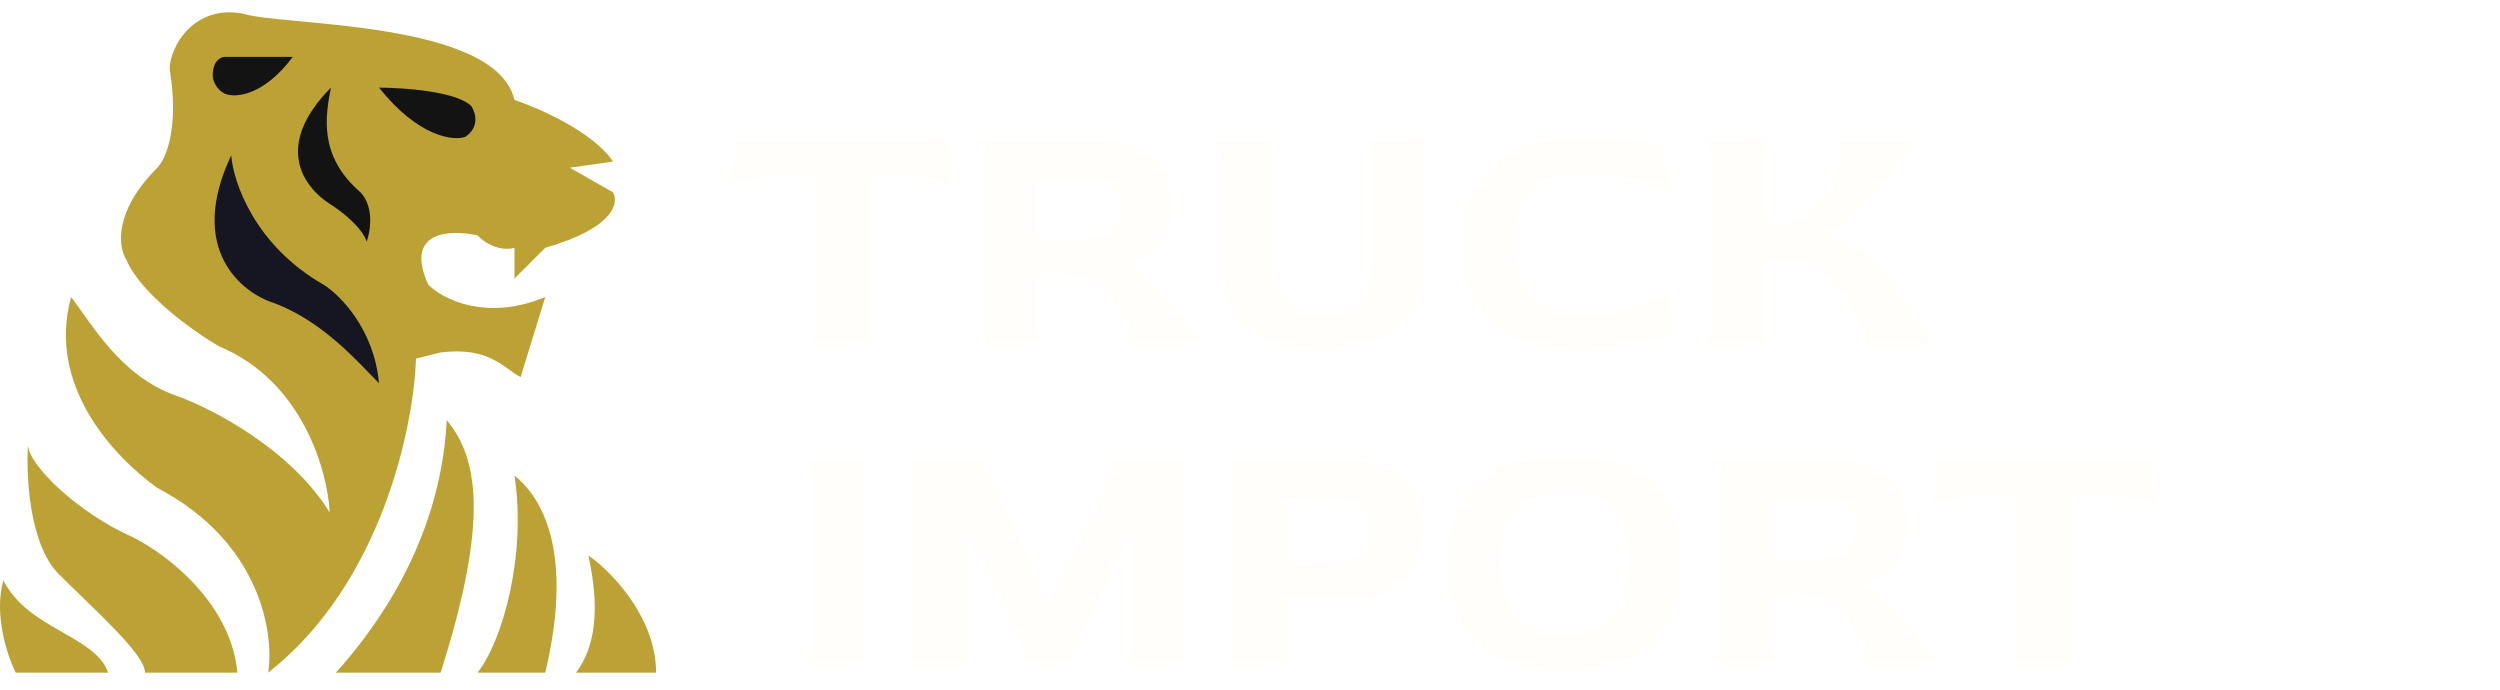
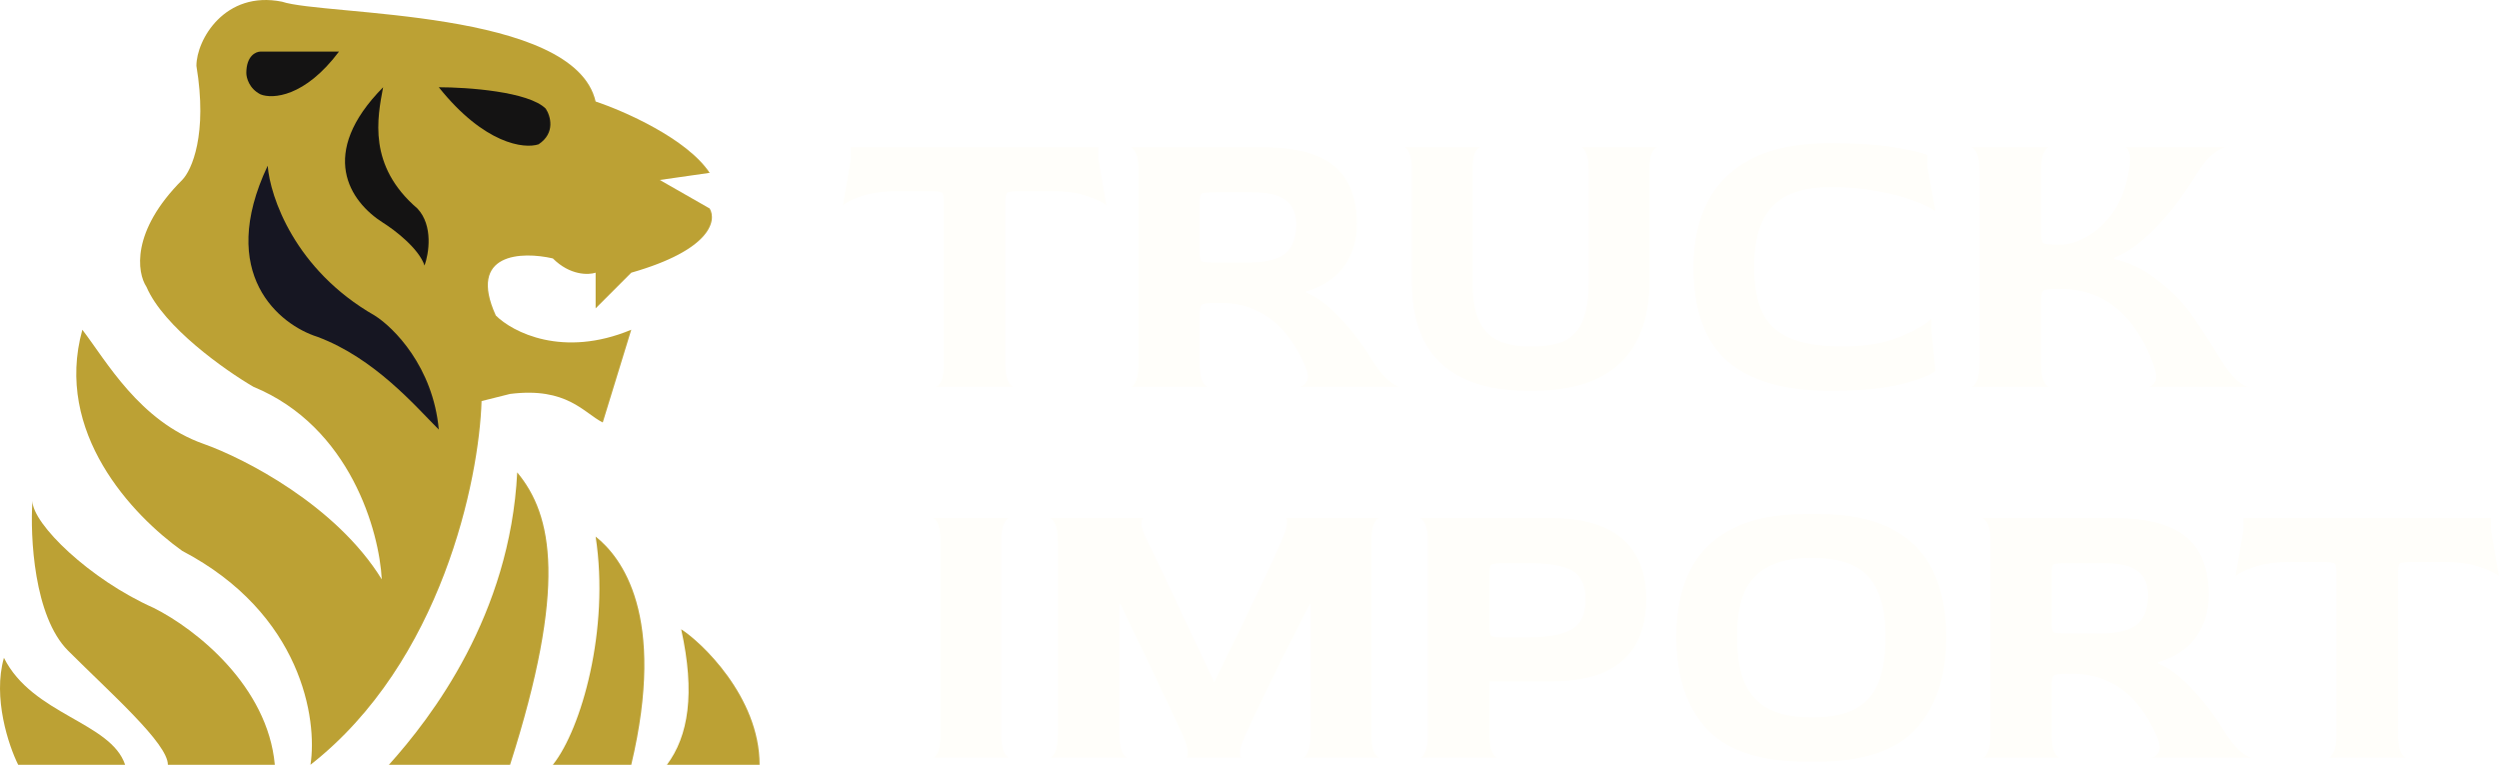
- <svg xmlns="http://www.w3.org/2000/svg" width="203" height="56" viewBox="0 0 203 56" fill="none">
-   <path d="M65.407 54.118C65.538 54.118 65.659 53.997 65.772 53.754C65.902 53.493 65.968 53.054 65.968 52.438V38.998C65.968 38.401 65.902 37.971 65.772 37.71C65.659 37.449 65.538 37.318 65.407 37.318H70.811C70.681 37.318 70.55 37.449 70.419 37.71C70.289 37.953 70.224 38.391 70.224 39.026V52.438C70.224 53.035 70.289 53.465 70.419 53.726C70.55 53.987 70.681 54.118 70.811 54.118H65.407ZM73.611 54.118C73.741 54.118 73.872 53.987 74.003 53.726C74.133 53.465 74.199 53.035 74.199 52.438V38.998C74.199 38.401 74.133 37.981 74.003 37.738C73.872 37.477 73.741 37.337 73.611 37.318H80.219C80.107 37.337 80.051 37.486 80.051 37.766C80.069 38.027 80.228 38.457 80.527 39.054C80.657 39.297 80.844 39.679 81.087 40.202C81.348 40.725 81.637 41.331 81.955 42.022C82.291 42.713 82.636 43.45 82.991 44.234C83.364 45.018 83.737 45.802 84.111 46.586C84.484 47.37 84.829 48.107 85.147 48.798H85.175C85.511 48.107 85.865 47.379 86.239 46.614C86.631 45.83 87.013 45.046 87.387 44.262C87.76 43.478 88.115 42.741 88.451 42.05C88.787 41.341 89.076 40.725 89.319 40.202C89.561 39.661 89.739 39.259 89.851 38.998C90.112 38.401 90.252 37.971 90.271 37.71C90.289 37.449 90.252 37.318 90.159 37.318H96.767C96.636 37.318 96.505 37.449 96.375 37.71C96.244 37.971 96.179 38.41 96.179 39.026V52.438C96.179 53.035 96.244 53.465 96.375 53.726C96.505 53.987 96.636 54.118 96.767 54.118H91.363C91.493 54.118 91.615 53.987 91.727 53.726C91.857 53.465 91.923 53.035 91.923 52.438V43.366H91.867C91.568 43.926 91.251 44.542 90.915 45.214C90.579 45.886 90.233 46.567 89.879 47.258C89.543 47.949 89.216 48.621 88.899 49.274C88.581 49.927 88.292 50.525 88.031 51.066C87.769 51.607 87.555 52.065 87.387 52.438C87.125 53.017 86.985 53.437 86.967 53.698C86.967 53.959 87.013 54.099 87.107 54.118H83.187C83.28 54.099 83.317 53.959 83.299 53.698C83.299 53.437 83.168 53.017 82.907 52.438C82.757 52.102 82.552 51.663 82.291 51.122C82.048 50.581 81.768 49.993 81.451 49.358C81.152 48.705 80.835 48.033 80.499 47.342C80.163 46.633 79.827 45.942 79.491 45.27C79.173 44.579 78.875 43.945 78.595 43.366H78.511V52.438C78.511 53.035 78.576 53.465 78.707 53.726C78.837 53.987 78.968 54.118 79.099 54.118H73.611ZM99.588 54.118C99.719 54.118 99.84 53.987 99.952 53.726C100.082 53.465 100.148 53.035 100.148 52.438V38.998C100.148 38.401 100.082 37.981 99.952 37.738C99.821 37.477 99.691 37.337 99.56 37.318H108.744C110.33 37.318 111.609 37.551 112.58 38.018C113.569 38.466 114.297 39.119 114.764 39.978C115.23 40.818 115.464 41.826 115.464 43.002C115.464 44.197 115.23 45.233 114.764 46.11C114.297 46.969 113.569 47.631 112.58 48.098C111.609 48.546 110.33 48.77 108.744 48.77H104.46V52.438C104.46 53.035 104.525 53.465 104.656 53.726C104.786 53.987 104.917 54.118 105.048 54.118H99.588ZM105.608 45.69H107.008C108.109 45.69 108.958 45.597 109.556 45.41C110.172 45.223 110.601 44.934 110.844 44.542C111.086 44.15 111.208 43.637 111.208 43.002C111.208 42.386 111.077 41.891 110.816 41.518C110.573 41.145 110.162 40.883 109.584 40.734C109.024 40.566 108.258 40.482 107.288 40.482H105.608C105.029 40.482 104.693 40.519 104.6 40.594C104.506 40.65 104.46 40.865 104.46 41.238V44.906C104.46 45.279 104.506 45.503 104.6 45.578C104.693 45.653 105.029 45.69 105.608 45.69ZM126.673 54.398C123.462 54.398 121.138 53.633 119.701 52.102C118.282 50.553 117.573 48.397 117.573 45.634C117.573 43.861 117.881 42.339 118.497 41.07C119.131 39.782 120.111 38.793 121.437 38.102C122.781 37.393 124.526 37.038 126.673 37.038H127.541C129.65 37.038 131.358 37.383 132.665 38.074C133.99 38.765 134.961 39.754 135.577 41.042C136.193 42.33 136.501 43.861 136.501 45.634C136.501 48.397 135.791 50.553 134.373 52.102C132.954 53.633 130.677 54.398 127.541 54.398H126.673ZM126.953 51.29H127.261C128.399 51.29 129.333 51.103 130.061 50.73C130.807 50.357 131.358 49.759 131.713 48.938C132.067 48.098 132.245 46.997 132.245 45.634C132.245 44.309 132.058 43.245 131.685 42.442C131.33 41.621 130.779 41.033 130.033 40.678C129.305 40.305 128.381 40.118 127.261 40.118H126.953C125.795 40.118 124.834 40.314 124.069 40.706C123.303 41.079 122.734 41.667 122.361 42.47C122.006 43.273 121.829 44.327 121.829 45.634C121.829 46.997 122.015 48.098 122.389 48.938C122.781 49.759 123.35 50.357 124.097 50.73C124.862 51.103 125.814 51.29 126.953 51.29ZM139.045 54.118C139.175 54.118 139.297 53.987 139.409 53.726C139.539 53.465 139.605 53.035 139.605 52.438V38.998C139.605 38.401 139.539 37.981 139.409 37.738C139.278 37.477 139.147 37.337 139.017 37.318H148.201C149.843 37.318 151.15 37.523 152.121 37.934C153.11 38.345 153.819 38.951 154.249 39.754C154.697 40.538 154.921 41.518 154.921 42.694C154.921 43.534 154.762 44.281 154.445 44.934C154.146 45.587 153.726 46.119 153.185 46.53C152.643 46.941 152.037 47.239 151.365 47.426V47.51C152.111 47.809 152.895 48.397 153.717 49.274C154.538 50.133 155.275 51.094 155.929 52.158C156.358 52.849 156.75 53.343 157.105 53.642C157.459 53.941 157.73 54.099 157.917 54.118H150.861C151.085 54.099 151.262 53.978 151.393 53.754C151.542 53.511 151.495 53.119 151.253 52.578C150.861 51.682 150.385 50.907 149.825 50.254C149.265 49.601 148.611 49.106 147.865 48.77C147.137 48.415 146.297 48.238 145.345 48.238H145.037C144.458 48.238 144.122 48.285 144.029 48.378C143.935 48.471 143.889 48.705 143.889 49.078V52.438C143.889 53.035 143.954 53.465 144.085 53.726C144.215 53.987 144.346 54.118 144.477 54.118H139.045ZM145.037 45.41H147.333C148.509 45.41 149.358 45.205 149.881 44.794C150.403 44.365 150.665 43.665 150.665 42.694C150.665 42.265 150.571 41.882 150.385 41.546C150.198 41.21 149.881 40.949 149.433 40.762C149.003 40.575 148.397 40.482 147.613 40.482H145.037C144.458 40.482 144.122 40.51 144.029 40.566C143.935 40.622 143.889 40.837 143.889 41.21V44.654C143.889 45.027 143.935 45.251 144.029 45.326C144.122 45.382 144.458 45.41 145.037 45.41ZM163.287 54.118C163.418 54.118 163.549 53.987 163.679 53.726C163.81 53.465 163.875 53.035 163.875 52.438V41.238C163.875 40.827 163.829 40.585 163.735 40.51C163.642 40.435 163.315 40.398 162.755 40.398H160.711C159.629 40.398 158.751 40.519 158.079 40.762C157.426 40.986 156.997 41.201 156.791 41.406L157.351 38.158V37.318H174.711V38.158L175.271 41.406C175.066 41.201 174.627 40.986 173.955 40.762C173.302 40.519 172.434 40.398 171.351 40.398H169.335C168.757 40.398 168.421 40.435 168.327 40.51C168.234 40.585 168.187 40.827 168.187 41.238V52.438C168.187 53.035 168.253 53.465 168.383 53.726C168.514 53.987 168.645 54.118 168.775 54.118H163.287Z" fill="#FFFEFA" />
-   <path d="M65.614 28.118C65.744 28.118 65.875 27.987 66.006 27.726C66.136 27.465 66.202 27.035 66.202 26.438V15.238C66.202 14.827 66.155 14.585 66.062 14.51C65.968 14.435 65.642 14.398 65.082 14.398H63.038C61.955 14.398 61.078 14.519 60.406 14.762C59.752 14.986 59.323 15.201 59.118 15.406L59.678 12.158V11.318H77.038V12.158L77.598 15.406C77.392 15.201 76.954 14.986 76.282 14.762C75.628 14.519 74.76 14.398 73.678 14.398H71.662C71.083 14.398 70.747 14.435 70.654 14.51C70.56 14.585 70.514 14.827 70.514 15.238V26.438C70.514 27.035 70.579 27.465 70.71 27.726C70.84 27.987 70.971 28.118 71.102 28.118H65.614ZM79.297 28.118C79.427 28.118 79.549 27.987 79.661 27.726C79.791 27.465 79.857 27.035 79.857 26.438V12.998C79.857 12.401 79.791 11.981 79.661 11.738C79.53 11.477 79.4 11.337 79.269 11.318H88.453C90.096 11.318 91.402 11.523 92.373 11.934C93.362 12.345 94.072 12.951 94.501 13.754C94.949 14.538 95.173 15.518 95.173 16.694C95.173 17.534 95.014 18.281 94.697 18.934C94.398 19.587 93.978 20.119 93.437 20.53C92.895 20.941 92.289 21.239 91.617 21.426V21.51C92.364 21.809 93.147 22.397 93.969 23.274C94.79 24.133 95.528 25.094 96.181 26.158C96.61 26.849 97.002 27.343 97.357 27.642C97.712 27.941 97.982 28.099 98.169 28.118H91.113C91.337 28.099 91.514 27.978 91.645 27.754C91.794 27.511 91.748 27.119 91.505 26.578C91.113 25.682 90.637 24.907 90.077 24.254C89.517 23.601 88.864 23.106 88.117 22.77C87.389 22.415 86.549 22.238 85.597 22.238H85.289C84.71 22.238 84.374 22.285 84.281 22.378C84.188 22.471 84.141 22.705 84.141 23.078V26.438C84.141 27.035 84.206 27.465 84.337 27.726C84.468 27.987 84.598 28.118 84.729 28.118H79.297ZM85.289 19.41H87.585C88.761 19.41 89.61 19.205 90.133 18.794C90.656 18.365 90.917 17.665 90.917 16.694C90.917 16.265 90.823 15.882 90.637 15.546C90.45 15.21 90.133 14.949 89.685 14.762C89.255 14.575 88.649 14.482 87.865 14.482H85.289C84.71 14.482 84.374 14.51 84.281 14.566C84.188 14.622 84.141 14.837 84.141 15.21V18.654C84.141 19.027 84.188 19.251 84.281 19.326C84.374 19.382 84.71 19.41 85.289 19.41ZM107.228 28.398C105.343 28.398 103.793 28.099 102.58 27.502C101.367 26.905 100.471 26.046 99.892 24.926C99.314 23.787 99.024 22.434 99.024 20.866V12.97C99.024 12.373 98.959 11.953 98.828 11.71C98.716 11.449 98.595 11.318 98.464 11.318H103.84C103.709 11.337 103.579 11.467 103.448 11.71C103.336 11.953 103.28 12.373 103.28 12.97V20.81C103.28 22.005 103.448 22.929 103.784 23.582C104.12 24.235 104.587 24.683 105.184 24.926C105.781 25.169 106.472 25.29 107.256 25.29H107.564C108.18 25.29 108.721 25.225 109.188 25.094C109.673 24.963 110.075 24.739 110.392 24.422C110.728 24.105 110.98 23.657 111.148 23.078C111.335 22.481 111.428 21.725 111.428 20.81V12.97C111.428 12.373 111.363 11.953 111.232 11.71C111.12 11.449 110.999 11.318 110.868 11.318H116.244C116.113 11.337 115.983 11.477 115.852 11.738C115.74 11.981 115.684 12.401 115.684 12.998V20.866C115.684 22.434 115.385 23.787 114.788 24.926C114.209 26.046 113.313 26.905 112.1 27.502C110.905 28.099 109.375 28.398 107.508 28.398H107.228ZM128.378 28.398C125.167 28.398 122.759 27.707 121.154 26.326C119.567 24.926 118.774 22.723 118.774 19.718C118.774 17.982 119.101 16.47 119.754 15.182C120.407 13.875 121.443 12.858 122.862 12.13C124.281 11.402 126.119 11.038 128.378 11.038C130.151 11.038 131.626 11.131 132.802 11.318C133.978 11.505 134.771 11.691 135.182 11.878V12.718L135.742 15.798C135.387 15.555 134.855 15.303 134.146 15.042C133.455 14.781 132.625 14.566 131.654 14.398C130.683 14.211 129.61 14.118 128.434 14.118C127.146 14.118 126.101 14.323 125.298 14.734C124.514 15.145 123.935 15.77 123.562 16.61C123.207 17.431 123.03 18.467 123.03 19.718C123.03 20.969 123.207 22.005 123.562 22.826C123.935 23.647 124.57 24.263 125.466 24.674C126.381 25.085 127.641 25.29 129.246 25.29C130.851 25.29 132.186 25.066 133.25 24.618C134.333 24.17 135.07 23.741 135.462 23.33V24.17L135.742 26.998C135.425 27.297 134.65 27.605 133.418 27.922C132.205 28.239 130.525 28.398 128.378 28.398ZM138.249 28.118C138.38 28.118 138.511 27.987 138.641 27.726C138.772 27.465 138.837 27.035 138.837 26.438V12.998C138.837 12.401 138.772 11.981 138.641 11.738C138.511 11.477 138.38 11.337 138.249 11.318H143.737C143.607 11.318 143.476 11.449 143.345 11.71C143.215 11.971 143.149 12.41 143.149 13.026V17.31C143.149 17.721 143.205 17.963 143.317 18.038C143.429 18.113 143.756 18.15 144.297 18.15H144.577C145.119 18.15 145.716 17.963 146.369 17.59C147.041 17.217 147.648 16.657 148.189 15.91C148.731 15.145 149.104 14.183 149.309 13.026C149.421 12.41 149.431 11.971 149.337 11.71C149.263 11.449 149.16 11.318 149.029 11.318H156.169C155.983 11.318 155.703 11.449 155.329 11.71C154.956 11.971 154.573 12.41 154.181 13.026C153.696 13.791 153.267 14.435 152.893 14.958C152.52 15.462 152.165 15.901 151.829 16.274C151.512 16.647 151.157 17.021 150.765 17.394C150.261 17.861 149.795 18.234 149.365 18.514C148.955 18.775 148.591 18.962 148.273 19.074V19.158C148.721 19.251 149.216 19.419 149.757 19.662C150.299 19.905 150.915 20.306 151.605 20.866C152.539 21.613 153.295 22.425 153.873 23.302C154.471 24.161 155.087 25.113 155.721 26.158C156.151 26.849 156.543 27.353 156.897 27.67C157.252 27.969 157.523 28.118 157.709 28.118H150.653C150.859 28.118 151.027 27.997 151.157 27.754C151.288 27.511 151.251 27.119 151.045 26.578C150.747 25.738 150.383 24.991 149.953 24.338C149.524 23.666 149.039 23.106 148.497 22.658C147.956 22.191 147.359 21.846 146.705 21.622C146.052 21.379 145.352 21.258 144.605 21.258H144.297C143.719 21.258 143.383 21.305 143.289 21.398C143.196 21.473 143.149 21.734 143.149 22.182V26.438C143.149 27.035 143.215 27.465 143.345 27.726C143.476 27.987 143.607 28.118 143.737 28.118H138.249Z" fill="#FFFEFA" />
-   <path d="M4.775 46.618C2.375 44.218 2.108 38.618 2.275 36.118C2.275 37.718 6.275 41.618 10.775 43.618C13.775 45.118 18.775 49.118 19.275 54.618H11.775C11.775 53.118 7.775 49.618 4.775 46.618Z" fill="#BCA134" />
-   <path d="M1.275 54.618H8.775C7.775 51.618 2.275 51.118 0.275 47.118C-0.525 49.918 0.608 53.285 1.275 54.618Z" fill="#BCA134" />
-   <path d="M12.775 39.618C21.175 44.018 22.275 51.451 21.775 54.618C30.975 47.418 33.608 34.618 33.775 29.118L35.775 28.618C39.775 28.118 40.942 29.951 42.275 30.618L44.275 24.118C39.475 26.118 35.942 24.285 34.775 23.118C32.775 18.718 36.608 18.618 38.775 19.118C39.975 20.318 41.275 20.285 41.775 20.118V22.618L44.275 20.118C49.875 18.518 50.275 16.451 49.775 15.618L46.275 13.618L49.775 13.118C48.175 10.718 43.775 8.784 41.775 8.118C40.275 1.618 22.775 2.118 19.775 1.118C15.775 0.318 13.775 3.785 13.775 5.618C14.575 10.418 13.442 12.951 12.775 13.618C9.175 17.218 9.608 20.118 10.275 21.118C11.475 23.918 15.775 26.951 17.775 28.118C24.575 30.918 26.608 38.285 26.775 41.618C23.575 36.418 17.108 33.118 14.275 32.118C9.775 30.53 7.442 26.285 5.775 24.118C3.775 31.318 9.275 37.118 12.775 39.618Z" fill="#BCA134" />
-   <path d="M36.275 34.118C35.775 44.118 30.275 51.285 27.275 54.618H35.775C39.775 42.118 38.775 37.118 36.275 34.118Z" fill="#BCA134" />
-   <path d="M41.775 38.618C42.775 45.118 40.775 52.118 38.775 54.618H44.275C46.775 44.118 43.572 40.04 41.775 38.618Z" fill="#BCA134" />
-   <path d="M47.775 45.118C48.775 49.618 48.275 52.618 46.775 54.618H53.275C53.275 49.818 49.108 45.951 47.775 45.118Z" fill="#BCA134" />
-   <path d="M38.275 8.618C37.075 7.418 32.775 7.118 30.775 7.118C33.975 11.118 36.775 11.451 37.775 11.118C38.975 10.318 38.608 9.118 38.275 8.618Z" fill="#141313" />
-   <path d="M26.275 23.118C20.675 19.918 18.942 14.785 18.775 12.618C15.175 20.218 19.608 23.785 22.275 24.618C26.275 26.118 29.109 29.451 30.775 31.118C30.375 26.718 27.609 23.951 26.275 23.118Z" fill="#161622" />
-   <path d="M29.275 15.618C25.775 12.618 26.469 9.254 26.869 7.118C22.275 11.768 24.509 15.123 26.869 16.618C27.671 17.118 29.375 18.418 29.775 19.618C30.077 18.785 30.399 16.818 29.275 15.618Z" fill="#141313" />
-   <path d="M18.275 4.618H23.775C21.375 7.818 19.108 7.951 18.275 7.618C17.475 7.218 17.275 6.451 17.275 6.118C17.275 4.918 17.942 4.618 18.275 4.618Z" fill="#141313" />
+ <svg xmlns="http://www.w3.org/2000/svg" width="145" height="45" viewBox="0 0 145 45" fill="none">
+   <path d="M54.111 43.944C54.219 43.944 54.319 43.843 54.412 43.643C54.52 43.426 54.574 43.064 54.574 42.554V31.435C54.574 30.941 54.52 30.586 54.412 30.37C54.319 30.154 54.219 30.045 54.111 30.045H58.582C58.474 30.045 58.365 30.154 58.257 30.37C58.149 30.57 58.095 30.933 58.095 31.458V42.554C58.095 43.048 58.149 43.403 58.257 43.62C58.365 43.836 58.474 43.944 58.582 43.944H54.111ZM60.897 43.944C61.005 43.944 61.114 43.836 61.222 43.62C61.33 43.403 61.384 43.048 61.384 42.554V31.435C61.384 30.941 61.33 30.594 61.222 30.393C61.114 30.177 61.005 30.061 60.897 30.045H66.364C66.271 30.061 66.225 30.184 66.225 30.416C66.24 30.632 66.372 30.987 66.619 31.482C66.727 31.682 66.881 31.999 67.082 32.431C67.298 32.864 67.538 33.366 67.8 33.937C68.078 34.508 68.364 35.118 68.657 35.767C68.966 36.416 69.275 37.064 69.584 37.713C69.893 38.361 70.178 38.971 70.441 39.543H70.464C70.742 38.971 71.035 38.369 71.344 37.736C71.669 37.087 71.985 36.439 72.294 35.79C72.603 35.142 72.896 34.532 73.174 33.96C73.452 33.373 73.692 32.864 73.892 32.431C74.093 31.983 74.24 31.651 74.332 31.435C74.549 30.941 74.665 30.586 74.68 30.37C74.695 30.154 74.665 30.045 74.587 30.045H80.054C79.946 30.045 79.838 30.154 79.73 30.37C79.622 30.586 79.568 30.949 79.568 31.458V42.554C79.568 43.048 79.622 43.403 79.73 43.62C79.838 43.836 79.946 43.944 80.054 43.944H75.583C75.692 43.944 75.792 43.836 75.885 43.62C75.993 43.403 76.047 43.048 76.047 42.554V35.049H76C75.753 35.512 75.491 36.022 75.213 36.578C74.935 37.134 74.649 37.697 74.356 38.269C74.078 38.84 73.808 39.396 73.545 39.937C73.282 40.477 73.043 40.971 72.827 41.419C72.611 41.867 72.433 42.245 72.294 42.554C72.078 43.033 71.962 43.38 71.947 43.596C71.947 43.813 71.985 43.928 72.062 43.944H68.819C68.897 43.928 68.927 43.813 68.912 43.596C68.912 43.38 68.804 43.033 68.588 42.554C68.464 42.276 68.294 41.913 68.078 41.465C67.877 41.017 67.646 40.531 67.383 40.006C67.136 39.465 66.874 38.91 66.596 38.338C66.318 37.751 66.04 37.18 65.762 36.624C65.499 36.053 65.252 35.528 65.02 35.049H64.951V42.554C64.951 43.048 65.005 43.403 65.113 43.62C65.221 43.836 65.329 43.944 65.438 43.944H60.897ZM82.388 43.944C82.496 43.944 82.597 43.836 82.689 43.62C82.797 43.403 82.852 43.048 82.852 42.554V31.435C82.852 30.941 82.797 30.594 82.689 30.393C82.581 30.177 82.473 30.061 82.365 30.045H89.963C91.275 30.045 92.333 30.238 93.136 30.625C93.954 30.995 94.557 31.536 94.943 32.246C95.329 32.941 95.522 33.775 95.522 34.748C95.522 35.736 95.329 36.593 94.943 37.319C94.557 38.029 93.954 38.578 93.136 38.964C92.333 39.334 91.275 39.52 89.963 39.52H86.419V42.554C86.419 43.048 86.472 43.403 86.581 43.62C86.689 43.836 86.797 43.944 86.905 43.944H82.388ZM87.368 36.971H88.527C89.438 36.971 90.14 36.894 90.635 36.74C91.144 36.585 91.499 36.346 91.7 36.022C91.9 35.697 92.001 35.273 92.001 34.748C92.001 34.238 91.893 33.829 91.677 33.52C91.476 33.211 91.136 32.995 90.658 32.871C90.195 32.732 89.561 32.663 88.758 32.663H87.368C86.889 32.663 86.612 32.694 86.535 32.756C86.457 32.802 86.419 32.98 86.419 33.288V36.323C86.419 36.632 86.457 36.817 86.535 36.879C86.612 36.941 86.889 36.971 87.368 36.971ZM104.795 44.175C102.139 44.175 100.216 43.542 99.028 42.276C97.854 40.994 97.267 39.211 97.267 36.925C97.267 35.458 97.522 34.2 98.031 33.149C98.556 32.084 99.367 31.265 100.464 30.694C101.576 30.107 103.019 29.814 104.795 29.814H105.513C107.258 29.814 108.671 30.099 109.752 30.671C110.849 31.242 111.652 32.061 112.162 33.126C112.671 34.192 112.926 35.458 112.926 36.925C112.926 39.211 112.339 40.994 111.165 42.276C109.992 43.542 108.108 44.175 105.513 44.175H104.795ZM105.027 41.604H105.282C106.223 41.604 106.996 41.45 107.598 41.141C108.215 40.832 108.671 40.338 108.965 39.658C109.258 38.964 109.405 38.053 109.405 36.925C109.405 35.829 109.25 34.949 108.942 34.284C108.648 33.605 108.192 33.118 107.575 32.825C106.973 32.516 106.208 32.362 105.282 32.362H105.027C104.069 32.362 103.274 32.524 102.641 32.848C102.007 33.157 101.537 33.644 101.228 34.308C100.934 34.972 100.788 35.844 100.788 36.925C100.788 38.053 100.942 38.964 101.251 39.658C101.576 40.338 102.046 40.832 102.664 41.141C103.297 41.45 104.085 41.604 105.027 41.604ZM115.031 43.944C115.138 43.944 115.239 43.836 115.332 43.62C115.439 43.403 115.494 43.048 115.494 42.554V31.435C115.494 30.941 115.439 30.594 115.332 30.393C115.223 30.177 115.115 30.061 115.007 30.045H122.605C123.964 30.045 125.045 30.215 125.848 30.555C126.666 30.895 127.253 31.397 127.609 32.061C127.979 32.709 128.165 33.52 128.165 34.493C128.165 35.188 128.033 35.806 127.771 36.346C127.523 36.886 127.176 37.327 126.728 37.666C126.28 38.006 125.779 38.253 125.223 38.408V38.477C125.84 38.724 126.489 39.211 127.169 39.937C127.848 40.647 128.457 41.442 128.999 42.322C129.353 42.894 129.678 43.303 129.971 43.55C130.264 43.797 130.488 43.928 130.643 43.944H124.806C124.991 43.928 125.138 43.828 125.246 43.643C125.369 43.442 125.33 43.118 125.13 42.67C124.806 41.929 124.412 41.288 123.949 40.747C123.485 40.207 122.944 39.797 122.327 39.52C121.725 39.226 121.03 39.079 120.242 39.079H119.988C119.509 39.079 119.231 39.118 119.154 39.195C119.076 39.272 119.038 39.465 119.038 39.774V42.554C119.038 43.048 119.092 43.403 119.2 43.62C119.308 43.836 119.416 43.944 119.524 43.944H115.031ZM119.988 36.74H121.887C122.86 36.74 123.562 36.57 123.995 36.23C124.427 35.875 124.644 35.296 124.644 34.493C124.644 34.138 124.566 33.821 124.412 33.543C124.257 33.265 123.995 33.049 123.624 32.895C123.269 32.74 122.767 32.663 122.119 32.663H119.988C119.509 32.663 119.231 32.686 119.154 32.732C119.076 32.779 119.038 32.956 119.038 33.265V36.114C119.038 36.423 119.076 36.608 119.154 36.67C119.231 36.717 119.509 36.74 119.988 36.74ZM135.086 43.944C135.194 43.944 135.302 43.836 135.41 43.62C135.518 43.403 135.572 43.048 135.572 42.554V33.288C135.572 32.949 135.534 32.748 135.456 32.686C135.379 32.624 135.109 32.593 134.646 32.593H132.955C132.059 32.593 131.333 32.694 130.777 32.895C130.237 33.08 129.882 33.258 129.712 33.427L130.175 30.74V30.045H144.537V30.74L145 33.427C144.83 33.258 144.467 33.08 143.911 32.895C143.371 32.694 142.653 32.593 141.757 32.593H140.089C139.611 32.593 139.333 32.624 139.255 32.686C139.178 32.748 139.139 32.949 139.139 33.288V42.554C139.139 43.048 139.194 43.403 139.302 43.62C139.41 43.836 139.518 43.944 139.626 43.944H135.086Z" fill="#FFFEFA" />
+   <path d="M54.282 22.434C54.39 22.434 54.498 22.326 54.606 22.11C54.714 21.894 54.768 21.539 54.768 21.044V11.779C54.768 11.439 54.729 11.238 54.652 11.177C54.575 11.115 54.305 11.084 53.841 11.084H52.15C51.255 11.084 50.529 11.184 49.973 11.385C49.432 11.57 49.077 11.748 48.907 11.918L49.371 9.231V8.536H63.732V9.231L64.196 11.918C64.026 11.748 63.663 11.57 63.107 11.385C62.566 11.184 61.848 11.084 60.953 11.084H59.285C58.806 11.084 58.528 11.115 58.451 11.177C58.374 11.238 58.335 11.439 58.335 11.779V21.044C58.335 21.539 58.389 21.894 58.497 22.11C58.605 22.326 58.714 22.434 58.822 22.434H54.282ZM65.602 22.434C65.71 22.434 65.81 22.326 65.903 22.11C66.011 21.894 66.065 21.539 66.065 21.044V9.926C66.065 9.432 66.011 9.084 65.903 8.883C65.794 8.667 65.686 8.551 65.578 8.536H73.176C74.535 8.536 75.616 8.706 76.419 9.045C77.238 9.385 77.824 9.887 78.18 10.551C78.55 11.2 78.736 12.011 78.736 12.983C78.736 13.678 78.604 14.296 78.342 14.836C78.095 15.377 77.747 15.817 77.299 16.157C76.852 16.497 76.35 16.744 75.794 16.898V16.968C76.411 17.215 77.06 17.701 77.74 18.427C78.419 19.137 79.029 19.933 79.57 20.813C79.925 21.384 80.249 21.793 80.542 22.041C80.836 22.288 81.06 22.419 81.214 22.434H75.377C75.562 22.419 75.709 22.319 75.817 22.133C75.94 21.932 75.902 21.608 75.701 21.16C75.377 20.419 74.983 19.778 74.52 19.238C74.056 18.697 73.516 18.288 72.898 18.01C72.296 17.716 71.601 17.57 70.813 17.57H70.559C70.08 17.57 69.802 17.608 69.725 17.686C69.647 17.763 69.609 17.956 69.609 18.265V21.044C69.609 21.539 69.663 21.894 69.771 22.11C69.879 22.326 69.987 22.434 70.095 22.434H65.602ZM70.559 15.23H72.458C73.431 15.23 74.134 15.06 74.566 14.721C74.998 14.366 75.215 13.786 75.215 12.983C75.215 12.628 75.137 12.312 74.983 12.034C74.829 11.756 74.566 11.54 74.195 11.385C73.84 11.231 73.338 11.153 72.69 11.153H70.559C70.08 11.153 69.802 11.177 69.725 11.223C69.647 11.269 69.609 11.447 69.609 11.756V14.605C69.609 14.914 69.647 15.099 69.725 15.161C69.802 15.207 70.08 15.23 70.559 15.23ZM88.709 22.666C87.149 22.666 85.867 22.419 84.864 21.925C83.86 21.431 83.119 20.72 82.64 19.794C82.161 18.852 81.922 17.732 81.922 16.435V9.903C81.922 9.408 81.868 9.061 81.76 8.86C81.667 8.644 81.567 8.536 81.458 8.536H85.906C85.797 8.551 85.69 8.659 85.582 8.86C85.489 9.061 85.443 9.408 85.443 9.903V16.389C85.443 17.377 85.582 18.141 85.859 18.682C86.138 19.222 86.524 19.593 87.018 19.794C87.512 19.994 88.083 20.095 88.732 20.095H88.987C89.496 20.095 89.944 20.041 90.33 19.933C90.731 19.825 91.064 19.639 91.326 19.377C91.604 19.114 91.813 18.744 91.952 18.265C92.106 17.771 92.183 17.145 92.183 16.389V9.903C92.183 9.408 92.129 9.061 92.021 8.86C91.928 8.644 91.828 8.536 91.72 8.536H96.168C96.059 8.551 95.952 8.667 95.843 8.883C95.751 9.084 95.704 9.432 95.704 9.926V16.435C95.704 17.732 95.457 18.852 94.963 19.794C94.484 20.72 93.743 21.431 92.739 21.925C91.751 22.419 90.485 22.666 88.94 22.666H88.709ZM106.206 22.666C103.549 22.666 101.557 22.095 100.23 20.952C98.917 19.794 98.261 17.971 98.261 15.485C98.261 14.049 98.531 12.798 99.071 11.732C99.612 10.652 100.469 9.81 101.643 9.208C102.816 8.605 104.337 8.304 106.206 8.304C107.673 8.304 108.893 8.381 109.866 8.536C110.839 8.69 111.495 8.845 111.835 8.999V9.694L112.298 12.242C112.004 12.041 111.564 11.833 110.978 11.617C110.406 11.4 109.719 11.223 108.916 11.084C108.113 10.93 107.225 10.852 106.252 10.852C105.187 10.852 104.322 11.022 103.658 11.362C103.009 11.702 102.53 12.219 102.222 12.914C101.928 13.593 101.782 14.45 101.782 15.485C101.782 16.52 101.928 17.377 102.222 18.056C102.53 18.736 103.056 19.245 103.797 19.585C104.554 19.925 105.596 20.095 106.924 20.095C108.252 20.095 109.356 19.909 110.236 19.539C111.132 19.168 111.742 18.813 112.066 18.473V19.168L112.298 21.508C112.036 21.755 111.395 22.01 110.375 22.272C109.372 22.535 107.982 22.666 106.206 22.666ZM114.372 22.434C114.48 22.434 114.589 22.326 114.696 22.11C114.805 21.894 114.858 21.539 114.858 21.044V9.926C114.858 9.432 114.805 9.084 114.696 8.883C114.589 8.667 114.48 8.551 114.372 8.536H118.912C118.805 8.536 118.696 8.644 118.588 8.86C118.48 9.076 118.426 9.439 118.426 9.949V13.493C118.426 13.833 118.472 14.034 118.565 14.095C118.657 14.157 118.928 14.188 119.375 14.188H119.607C120.056 14.188 120.549 14.034 121.09 13.725C121.646 13.416 122.148 12.953 122.595 12.335C123.044 11.702 123.352 10.906 123.522 9.949C123.615 9.439 123.623 9.076 123.545 8.86C123.484 8.644 123.399 8.536 123.29 8.536H129.197C129.043 8.536 128.812 8.644 128.502 8.86C128.194 9.076 127.877 9.439 127.552 9.949C127.151 10.582 126.796 11.115 126.487 11.547C126.178 11.964 125.885 12.327 125.607 12.636C125.344 12.945 125.051 13.254 124.726 13.562C124.309 13.949 123.924 14.257 123.568 14.489C123.229 14.705 122.928 14.86 122.665 14.952V15.022C123.035 15.099 123.445 15.238 123.892 15.439C124.341 15.64 124.85 15.972 125.421 16.435C126.194 17.053 126.819 17.724 127.298 18.45C127.792 19.16 128.302 19.948 128.826 20.813C129.182 21.384 129.506 21.801 129.799 22.064C130.093 22.311 130.317 22.434 130.471 22.434H124.634C124.804 22.434 124.943 22.334 125.051 22.133C125.159 21.932 125.128 21.608 124.958 21.16C124.711 20.465 124.41 19.848 124.055 19.307C123.7 18.751 123.298 18.288 122.85 17.917C122.403 17.531 121.909 17.246 121.368 17.06C120.827 16.86 120.248 16.759 119.63 16.759H119.375C118.897 16.759 118.619 16.798 118.542 16.875C118.465 16.937 118.426 17.153 118.426 17.523V21.044C118.426 21.539 118.48 21.894 118.588 22.11C118.696 22.326 118.805 22.434 118.912 22.434H114.372Z" fill="#FFFEFA" />
+   <path d="M3.95 37.739C1.965 35.754 1.744 31.121 1.882 29.053C1.882 30.376 5.191 33.603 8.914 35.257C11.396 36.498 15.533 39.807 15.946 44.358H9.741C9.741 43.117 6.432 40.221 3.95 37.739Z" fill="#BCA134" />
+   <path d="M1.055 44.358H7.26C6.432 41.876 1.882 41.462 0.228 38.153C-0.434 40.469 0.503 43.255 1.055 44.358Z" fill="#BCA134" />
+   <path d="M10.569 31.948C17.518 35.588 18.428 41.738 18.014 44.358C25.625 38.401 27.804 27.812 27.942 23.262L29.596 22.848C32.906 22.434 33.871 23.951 34.974 24.503L36.628 19.125C32.657 20.78 29.734 19.263 28.769 18.298C27.114 14.658 30.286 14.575 32.078 14.989C33.071 15.981 34.147 15.954 34.56 15.816V17.884L36.628 15.816C41.261 14.492 41.592 12.783 41.178 12.093L38.283 10.439L41.178 10.025C39.855 8.039 36.215 6.44 34.56 5.888C33.319 0.511 18.842 0.925 16.36 0.098C13.051 -0.564 11.396 2.304 11.396 3.82C12.058 7.791 11.12 9.887 10.569 10.439C7.591 13.417 7.949 15.816 8.501 16.643C9.493 18.96 13.051 21.469 14.705 22.434C20.331 24.751 22.013 30.845 22.151 33.603C19.503 29.301 14.154 26.571 11.81 25.744C8.087 24.43 6.157 20.918 4.778 19.125C3.123 25.082 7.673 29.88 10.569 31.948Z" fill="#BCA134" />
+   <path d="M30.01 27.398C29.596 35.671 25.046 41.6 22.564 44.358H29.596C32.906 34.016 32.078 29.88 30.01 27.398Z" fill="#BCA134" />
+   <path d="M34.56 31.121C35.388 36.498 33.733 42.289 32.078 44.358H36.628C38.697 35.671 36.047 32.297 34.56 31.121Z" fill="#BCA134" />
+   <path d="M39.524 36.498C40.351 40.221 39.938 42.703 38.697 44.358H44.074C44.074 40.386 40.627 37.188 39.524 36.498Z" fill="#BCA134" />
+   <path d="M31.665 6.302C30.672 5.309 27.114 5.061 25.46 5.061C28.107 8.37 30.424 8.646 31.251 8.37C32.244 7.709 31.94 6.716 31.665 6.302Z" fill="#141313" />
+   <path d="M21.737 18.298C17.104 15.651 15.67 11.404 15.532 9.611C12.554 15.899 16.222 18.849 18.428 19.539C21.737 20.78 24.081 23.537 25.46 24.916C25.129 21.276 22.84 18.987 21.737 18.298Z" fill="#161622" />
+   <path d="M24.219 12.093C21.324 9.611 21.898 6.828 22.229 5.061C18.428 8.908 20.276 11.684 22.229 12.921C22.892 13.334 24.302 14.41 24.633 15.402C24.882 14.713 25.149 13.086 24.219 12.093Z" fill="#141313" />
+   <path d="M15.119 2.993H19.669C17.683 5.64 15.808 5.751 15.119 5.475C14.457 5.144 14.292 4.51 14.292 4.234C14.292 3.241 14.843 2.993 15.119 2.993Z" fill="#141313" />
</svg>
